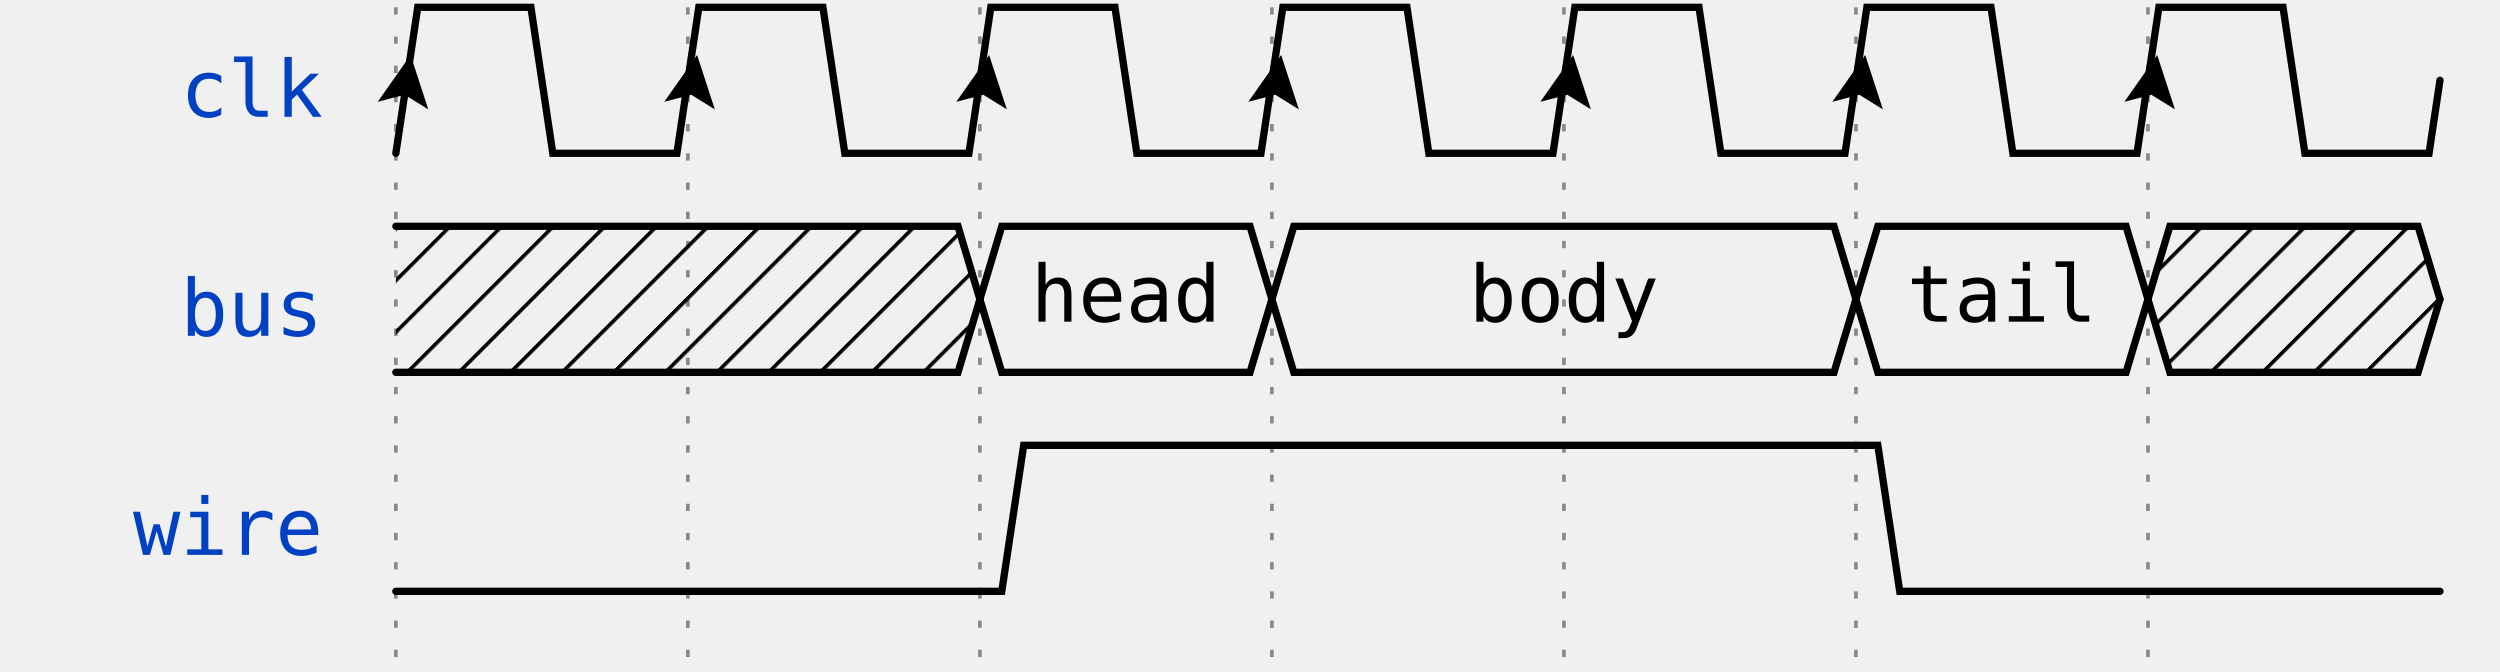
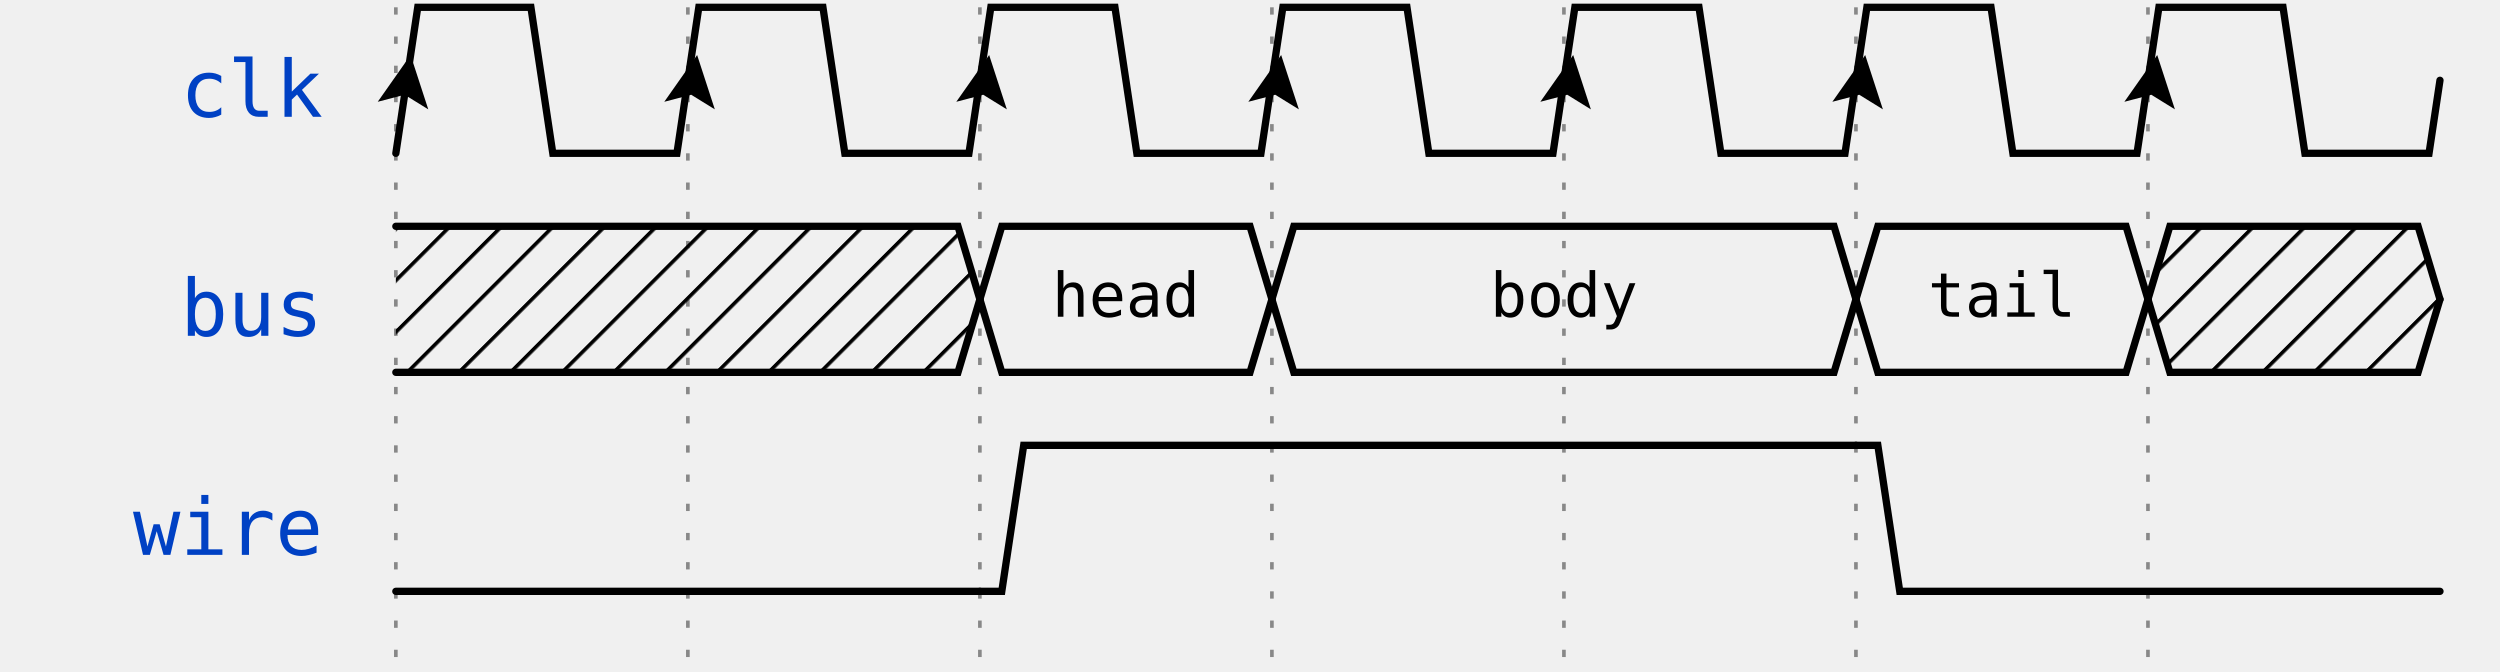
<svg xmlns="http://www.w3.org/2000/svg" width="335" height="90.0" viewBox="-1 -1 336 92.0" overflow="hidden">
  <style>
- text{font-size:0.9em;
+ .text, text{font-size:0.9em;
+     font-style:normal;
+     font-variant:normal;
+     font-weight:500;
+     font-stretch:normal;
+     text-align:center;
+     fill-opacity:1;
+     font-family:fira mono, droid sans mono, monospace;}
+ .data{font-size:0.7em;
    font-style:normal;
    font-variant:normal;
    font-weight:500;
    font-stretch:normal;
    text-align:center;
    fill-opacity:1;
    font-family:fira mono, droid sans mono, monospace;}
.muted{fill:#aaa}
.warning{fill:#f6b900}
.error{fill:#f60000}
.info, .title{fill:#0041c4}
.success{fill:#00ab00}
.attr{font-size:9px;}
.h1{font-size:18.31px;font-weight:bold}
.border{stroke-width: 1.25px; stroke: #000}
.h2{font-size:14.65px;font-weight:bold}
.h3{font-size:11.72px;font-weight:bold}
.h4{font-size:9.38px;font-weight:bold}
.h5{font-size:7.50px;font-weight:bold}
.h6{font-size:6px;font-weight:bold}
- .s0, .s1, .path{fill:none;
+ .path{fill:none;
    stroke:#000;
    stroke-width:1;
    stroke-linecap:round;
    stroke-linejoin:miter;
    stroke-miterlimit:4;
    stroke-opacity:1;
    stroke-dasharray:none}
.stripe{fill:none;
    stroke:#000;
    stroke-width:0.5;
    stroke-linecap:round;
    stroke-linejoin:miter;
    stroke-miterlimit:4;
    stroke-opacity:1;
    stroke-dasharray:none}
+ .hash{fill:url(#diagonalHatch);}
.arrow{fill:#000000;fill-opacity:1;stroke:none}
.hide{fill:#ffffff;fill-opacity:1;stroke:2}
- .s3 &gt; polygon {fill:#ffffb4;fill-opacity:1,stroke:none}
- .s4 &gt; polygon {fill:#ffe0b9;fill-opacity:1,stroke:none}
- .s5 &gt; polygon {fill:#b9e0ff;fill-opacity:1,stroke:none}
+ .s2-polygon {fill:none;fill-opacity:0;stroke:none}
+ .s3-polygon {fill:#ffffb4;fill-opacity:1;stroke:none}
+ .s4-polygon {fill:#ffe0b9;fill-opacity:1;stroke:none}
+ .s5-polygon {fill:#b9e0ff;fill-opacity:1;stroke:none}
.tick {stroke: rgb(136, 136, 136); stroke-width: 0.5; stroke-dasharray: 1,3;}
.edge {fill:none;stroke:#00F;stroke-width:1}
- .edge-arrowhead {fill:none;stroke:#00F;stroke-width:1;marker-start:url(#arrow); overflow:visible;}
- .edge-arrowtail {fill:none;stroke:#00F;stroke-width:1;marker-end:url(#arrow); overflow:visible;}
- .edge + text, .edge-arrowhead + text, .edge-arrowtail + text {font-size:0.625em; filter: url(#solid); transform: translate(0, 2.5px);}
+ .edge-background {fill:#ffffff;fill-opacity:1;stroke:2}
+ .edge-arrow{fill:#00F;fill-opacity:1;stroke:none}
+ .edge ~ text {font-size:0.625em; transform: translate(0, 2.5px);}
</style>
  <defs>
    <pattern id="diagonalHatch" width="5" height="5" patternTransform="rotate(45 0 0)" patternUnits="userSpaceOnUse">
      <line x1="0" y1="0" x2="0" y2="5" style="stroke:black; stroke-width:1" />
    </pattern>
    <marker id="arrow" viewBox="0 0 10 10" refX="10" refY="5" markerWidth="7" markerHeight="7" markerUnits="userSpaceOnUse" orient="auto-start-reverse" style="fill:#00F;">
      <path d="M 0 0 L 10 5 L 0 10 z" />
    </marker>
    <filter x="0" y="0" width="1" height="1" id="solid">
      <feFlood flood-color="white" />
      <feComposite in="SourceGraphic" />
    </filter>
  </defs>
  <g id="a">
    <g id="ticks_5" transform="translate(50, 0)">
      <path d="M0,0 L0,90.0" class="tick" />
      <path d="M40,0 L40,90.0" class="tick" />
      <path d="M80,0 L80,90.0" class="tick" />
      <path d="M120,0 L120,90.0" class="tick" />
      <path d="M160,0 L160,90.0" class="tick" />
      <path d="M200,0 L200,90.0" class="tick" />
      <path d="M240,0 L240,90.0" class="tick" />
    </g>
    <g id="clk" transform="translate(50, 0)">
      <text x="-10" y="15" text-anchor="end" xml:space="preserve" class="title">clk</text>
      <g data-symbol="BRICKS.Pclk" transform="translate(0, 0)" class="s2">
        <path d="M0,20 L3.0,0 L18.5,0 L21.5,20 L38.5,20 L40,10.0" class="path" />
        <path d="M 0 0 L 3.5 7 L 7 0 L 3.5 1.5z" transform="translate(-2.0, 6.5) rotate(-171.4692, 3.5, 3.5)" class="arrow" />
      </g>
      <g data-symbol="BRICKS.Pclk" transform="translate(40, 0)" class="s2">
        <path d="M0,10.0 L1.5,0 L18.5,0 L21.5,20 L38.5,20 L40,10.0" class="path" />
        <path d="M 0 0 L 3.5 7 L 7 0 L 3.5 1.5z" transform="translate(-2.75, 6.5) rotate(-171.4692, 3.5, 3.5)" class="arrow" />
      </g>
      <g data-symbol="BRICKS.Pclk" transform="translate(80, 0)" class="s2">
        <path d="M0,10.0 L1.5,0 L18.5,0 L21.5,20 L38.5,20 L40,10.0" class="path" />
        <path d="M 0 0 L 3.5 7 L 7 0 L 3.5 1.5z" transform="translate(-2.75, 6.5) rotate(-171.4692, 3.5, 3.5)" class="arrow" />
      </g>
      <g data-symbol="BRICKS.Pclk" transform="translate(120, 0)" class="s2">
        <path d="M0,10.0 L1.5,0 L18.5,0 L21.5,20 L38.5,20 L40,10.0" class="path" />
        <path d="M 0 0 L 3.5 7 L 7 0 L 3.5 1.5z" transform="translate(-2.75, 6.5) rotate(-171.4692, 3.5, 3.5)" class="arrow" />
      </g>
      <g data-symbol="BRICKS.Pclk" transform="translate(160, 0)" class="s2">
        <path d="M0,10.0 L1.5,0 L18.5,0 L21.5,20 L38.5,20 L40,10.0" class="path" />
        <path d="M 0 0 L 3.5 7 L 7 0 L 3.5 1.5z" transform="translate(-2.75, 6.5) rotate(-171.4692, 3.5, 3.5)" class="arrow" />
      </g>
      <g data-symbol="BRICKS.Pclk" transform="translate(200, 0)" class="s2">
        <path d="M0,10.0 L1.5,0 L18.5,0 L21.5,20 L38.5,20 L40,10.0" class="path" />
        <path d="M 0 0 L 3.5 7 L 7 0 L 3.5 1.5z" transform="translate(-2.75, 6.5) rotate(-171.4692, 3.5, 3.5)" class="arrow" />
      </g>
      <g data-symbol="BRICKS.Pclk" transform="translate(240, 0)" class="s2">
        <path d="M0,10.0 L1.5,0 L18.5,0 L21.5,20 L38.5,20 L40,10.0" class="path" />
        <path d="M 0 0 L 3.5 7 L 7 0 L 3.5 1.5z" transform="translate(-2.75, 6.5) rotate(-171.4692, 3.5, 3.5)" class="arrow" />
      </g>
    </g>
    <g id="bus" transform="translate(50, 30.0)">
      <text x="-10" y="15" text-anchor="end" xml:space="preserve" class="title">bus</text>
      <g data-symbol="BRICKS.x" transform="translate(0, 0)" class="s2">
-         <polygon points="0,0 3,0 77,0 80,10.0 77,20 3,20 0,20 " fill="url(#diagonalHatch)" />
+         <polygon points="0,0 3,0 77,0 80,10.0 77,20 3,20 0,20 " class="hash" />
        <path d="M0,0 L3,0 L77,0 L80,10.0" class="path" />
        <path d="M0,20 L3,20 L77,20 L80,10.0" class="path" />
      </g>
      <g data-symbol="BRICKS.data" transform="translate(80, 0)" class="s2">
-         <polygon points="0,10.0 3,0 37,0 40,10.0 37,20 3,20 0,10.0 " fill="none" />
+         <polygon points="0,10.0 3,0 37,0 40,10.0 37,20 3,20 0,10.0 " class="s2-polygon" />
        <path d="M0,10.0 L3,0 L37,0 L40,10.0" class="path" />
        <path d="M0,10.0 L3,20 L37,20 L40,10.0" class="path" />
-         <text x="20.0" y="10.0" text-anchor="middle" dominant-baseline="middle" alignment-baseline="central">head</text>
+         <text x="20.0" y="10.0" text-anchor="middle" dominant-baseline="middle" alignment-baseline="central" class="data">head</text>
      </g>
      <g data-symbol="BRICKS.data" transform="translate(120, 0)" class="s2">
-         <polygon points="0,10.0 3,0 77,0 80,10.0 77,20 3,20 0,10.0 " fill="none" />
+         <polygon points="0,10.0 3,0 77,0 80,10.0 77,20 3,20 0,10.0 " class="s2-polygon" />
        <path d="M0,10.0 L3,0 L77,0 L80,10.0" class="path" />
        <path d="M0,10.0 L3,20 L77,20 L80,10.0" class="path" />
-         <text x="40.0" y="10.0" text-anchor="middle" dominant-baseline="middle" alignment-baseline="central">body</text>
+         <text x="40.0" y="10.0" text-anchor="middle" dominant-baseline="middle" alignment-baseline="central" class="data">body</text>
      </g>
      <g data-symbol="BRICKS.data" transform="translate(200, 0)" class="s2">
-         <polygon points="0,10.0 3,0 37,0 40,10.0 37,20 3,20 0,10.0 " fill="none" />
+         <polygon points="0,10.0 3,0 37,0 40,10.0 37,20 3,20 0,10.0 " class="s2-polygon" />
        <path d="M0,10.0 L3,0 L37,0 L40,10.0" class="path" />
        <path d="M0,10.0 L3,20 L37,20 L40,10.0" class="path" />
-         <text x="20.0" y="10.0" text-anchor="middle" dominant-baseline="middle" alignment-baseline="central">tail</text>
+         <text x="20.0" y="10.0" text-anchor="middle" dominant-baseline="middle" alignment-baseline="central" class="data">tail</text>
      </g>
      <g data-symbol="BRICKS.x" transform="translate(240, 0)" class="s2">
-         <polygon points="0,10.0 3,0 37,0 40,10.0 37,20 3,20 0,10.0 " fill="url(#diagonalHatch)" />
+         <polygon points="0,10.0 3,0 37,0 40,10.0 37,20 3,20 0,10.0 " class="hash" />
        <path d="M0,10.0 L3,0 L37,0 L40,10.0" class="path" />
        <path d="M0,10.0 L3,20 L37,20 L40,10.0" class="path" />
      </g>
    </g>
    <g id="wire" transform="translate(50, 60.0)">
      <text x="-10" y="15" text-anchor="end" xml:space="preserve" class="title">wire</text>
      <g data-symbol="BRICKS.zero" transform="translate(0, 0)" class="s2">
        <path d="M0,20 L3,20 L6,20 L80,20" class="path" />
      </g>
      <g data-symbol="BRICKS.one" transform="translate(80, 0)" class="s2">
        <path d="M0,20 L3,20 L6,0 L120,0" class="path" />
      </g>
      <g data-symbol="BRICKS.zero" transform="translate(200, 0)" class="s2">
        <path d="M0,0 L3,0 L6,20 L80,20" class="path" />
      </g>
    </g>
  </g>
  <g id="edge" transform="translate(50, 0)">
</g>
</svg>
